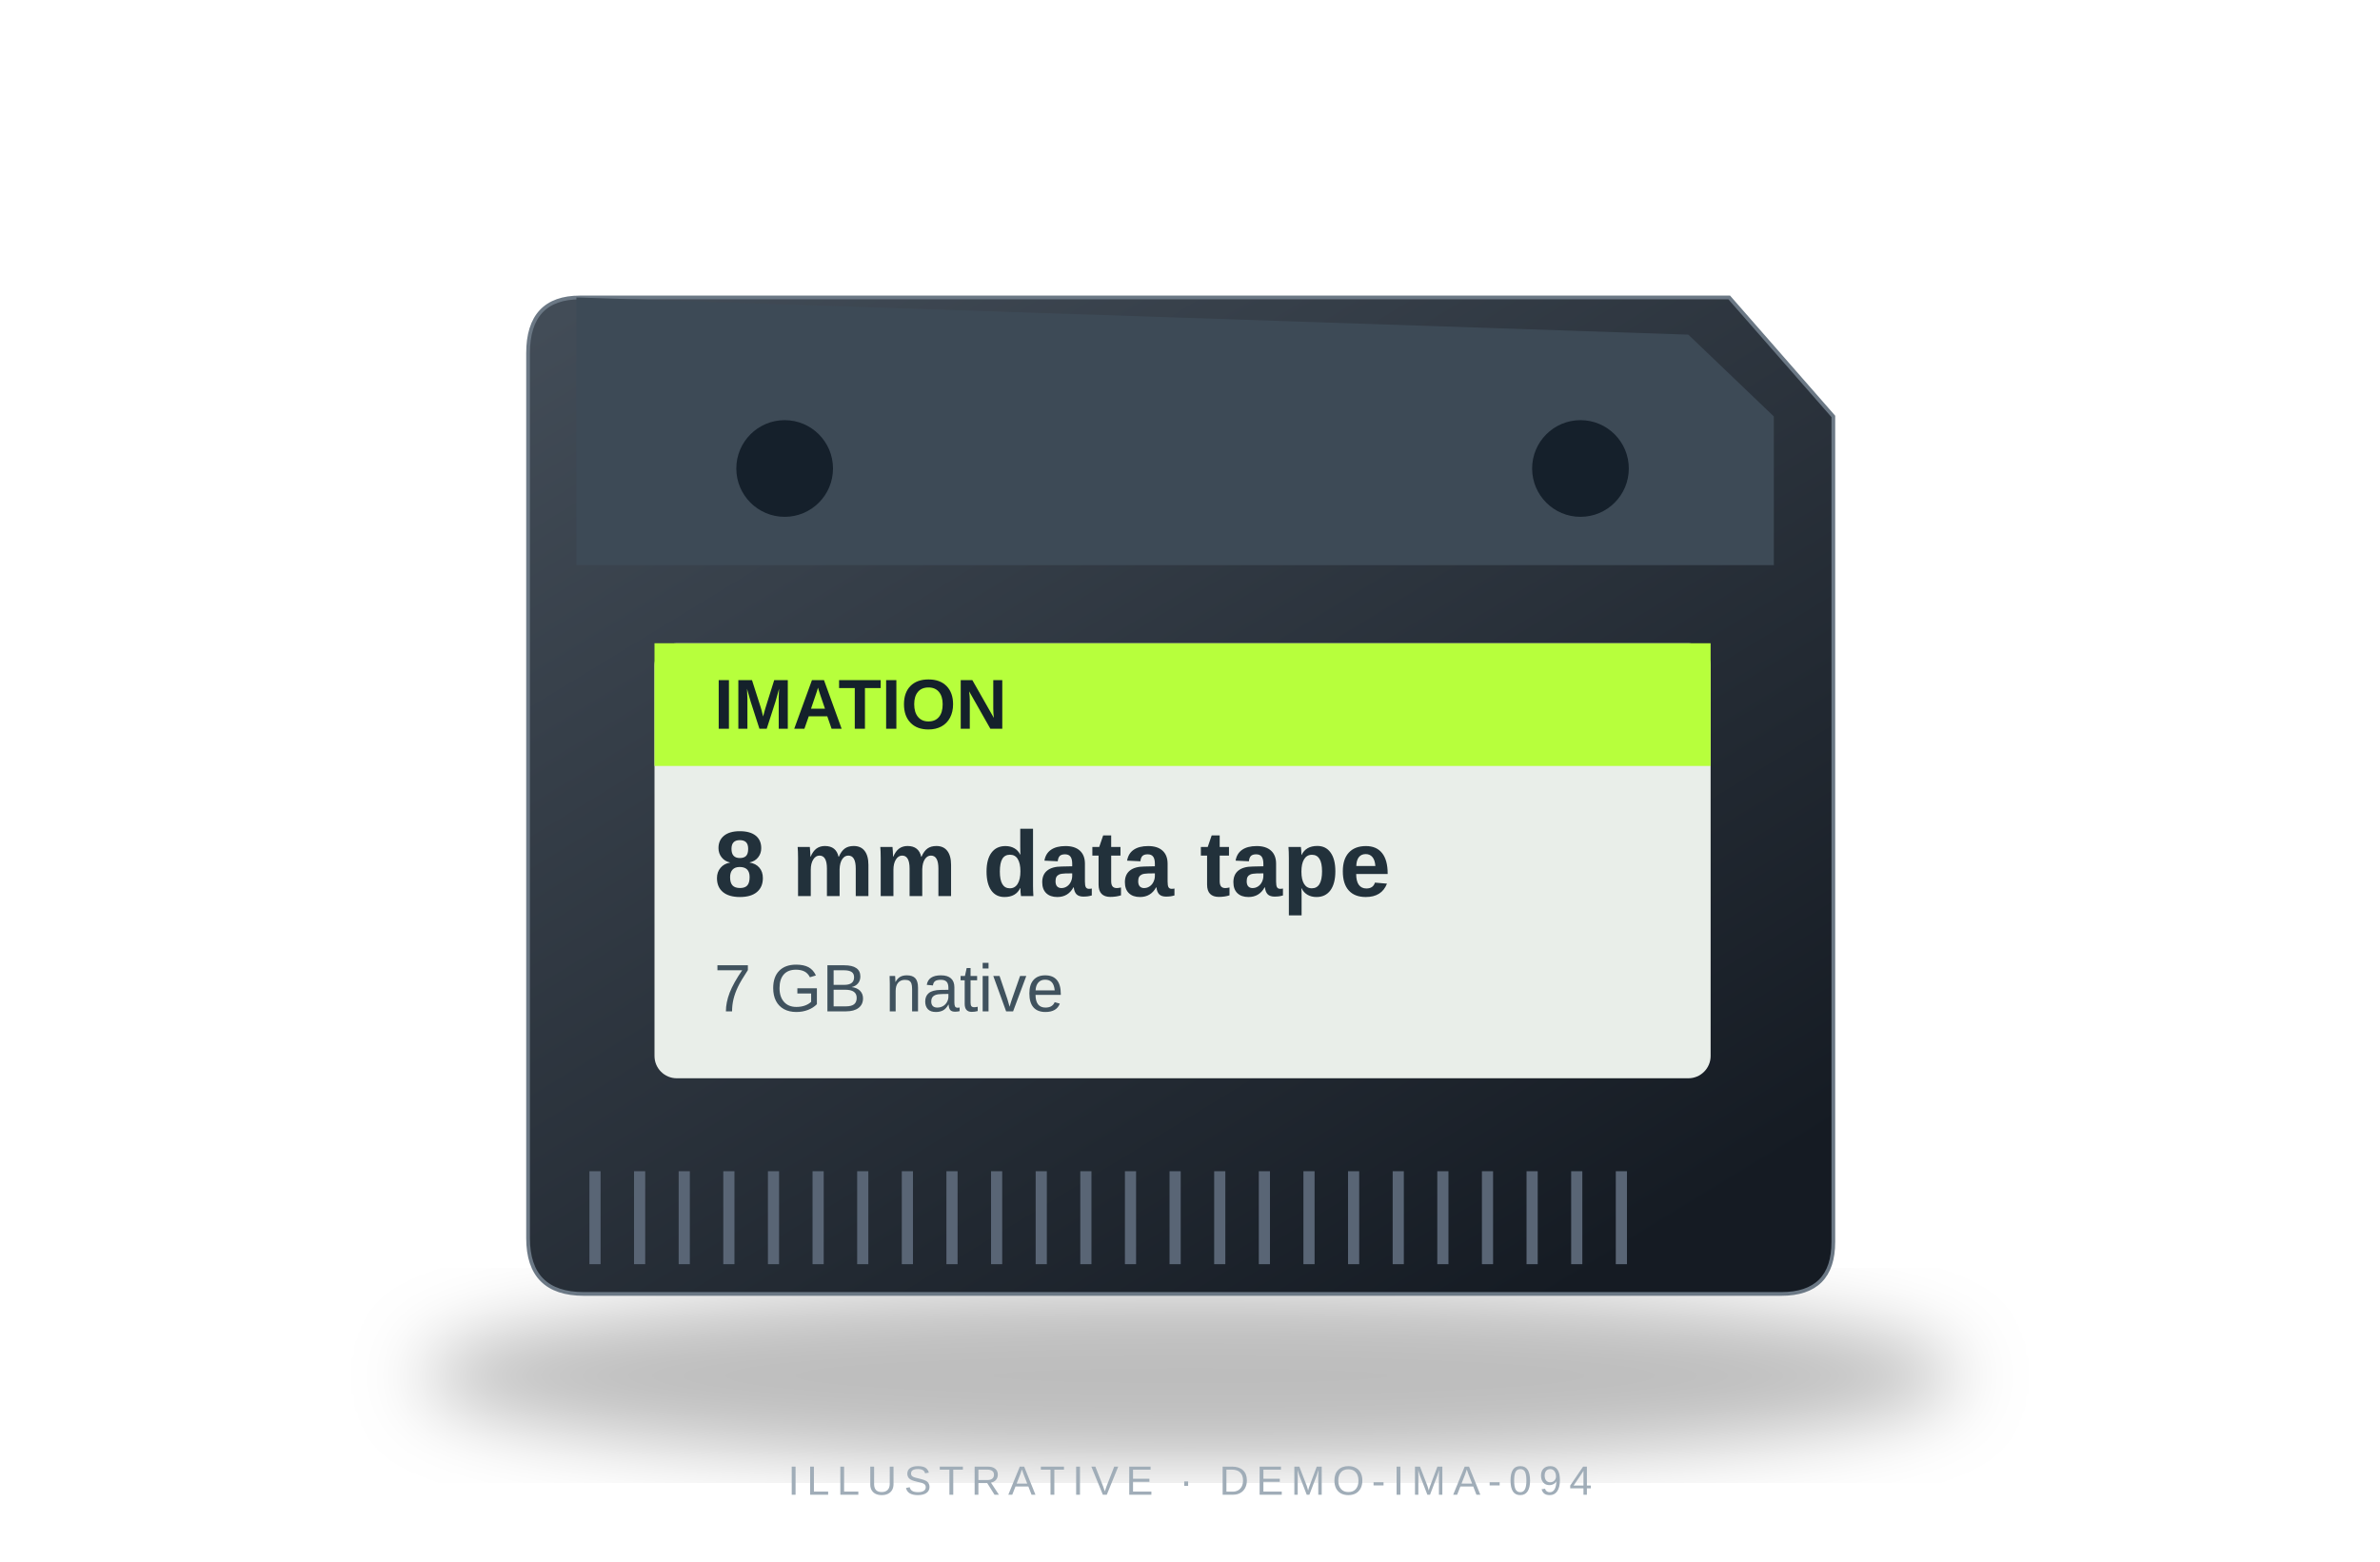
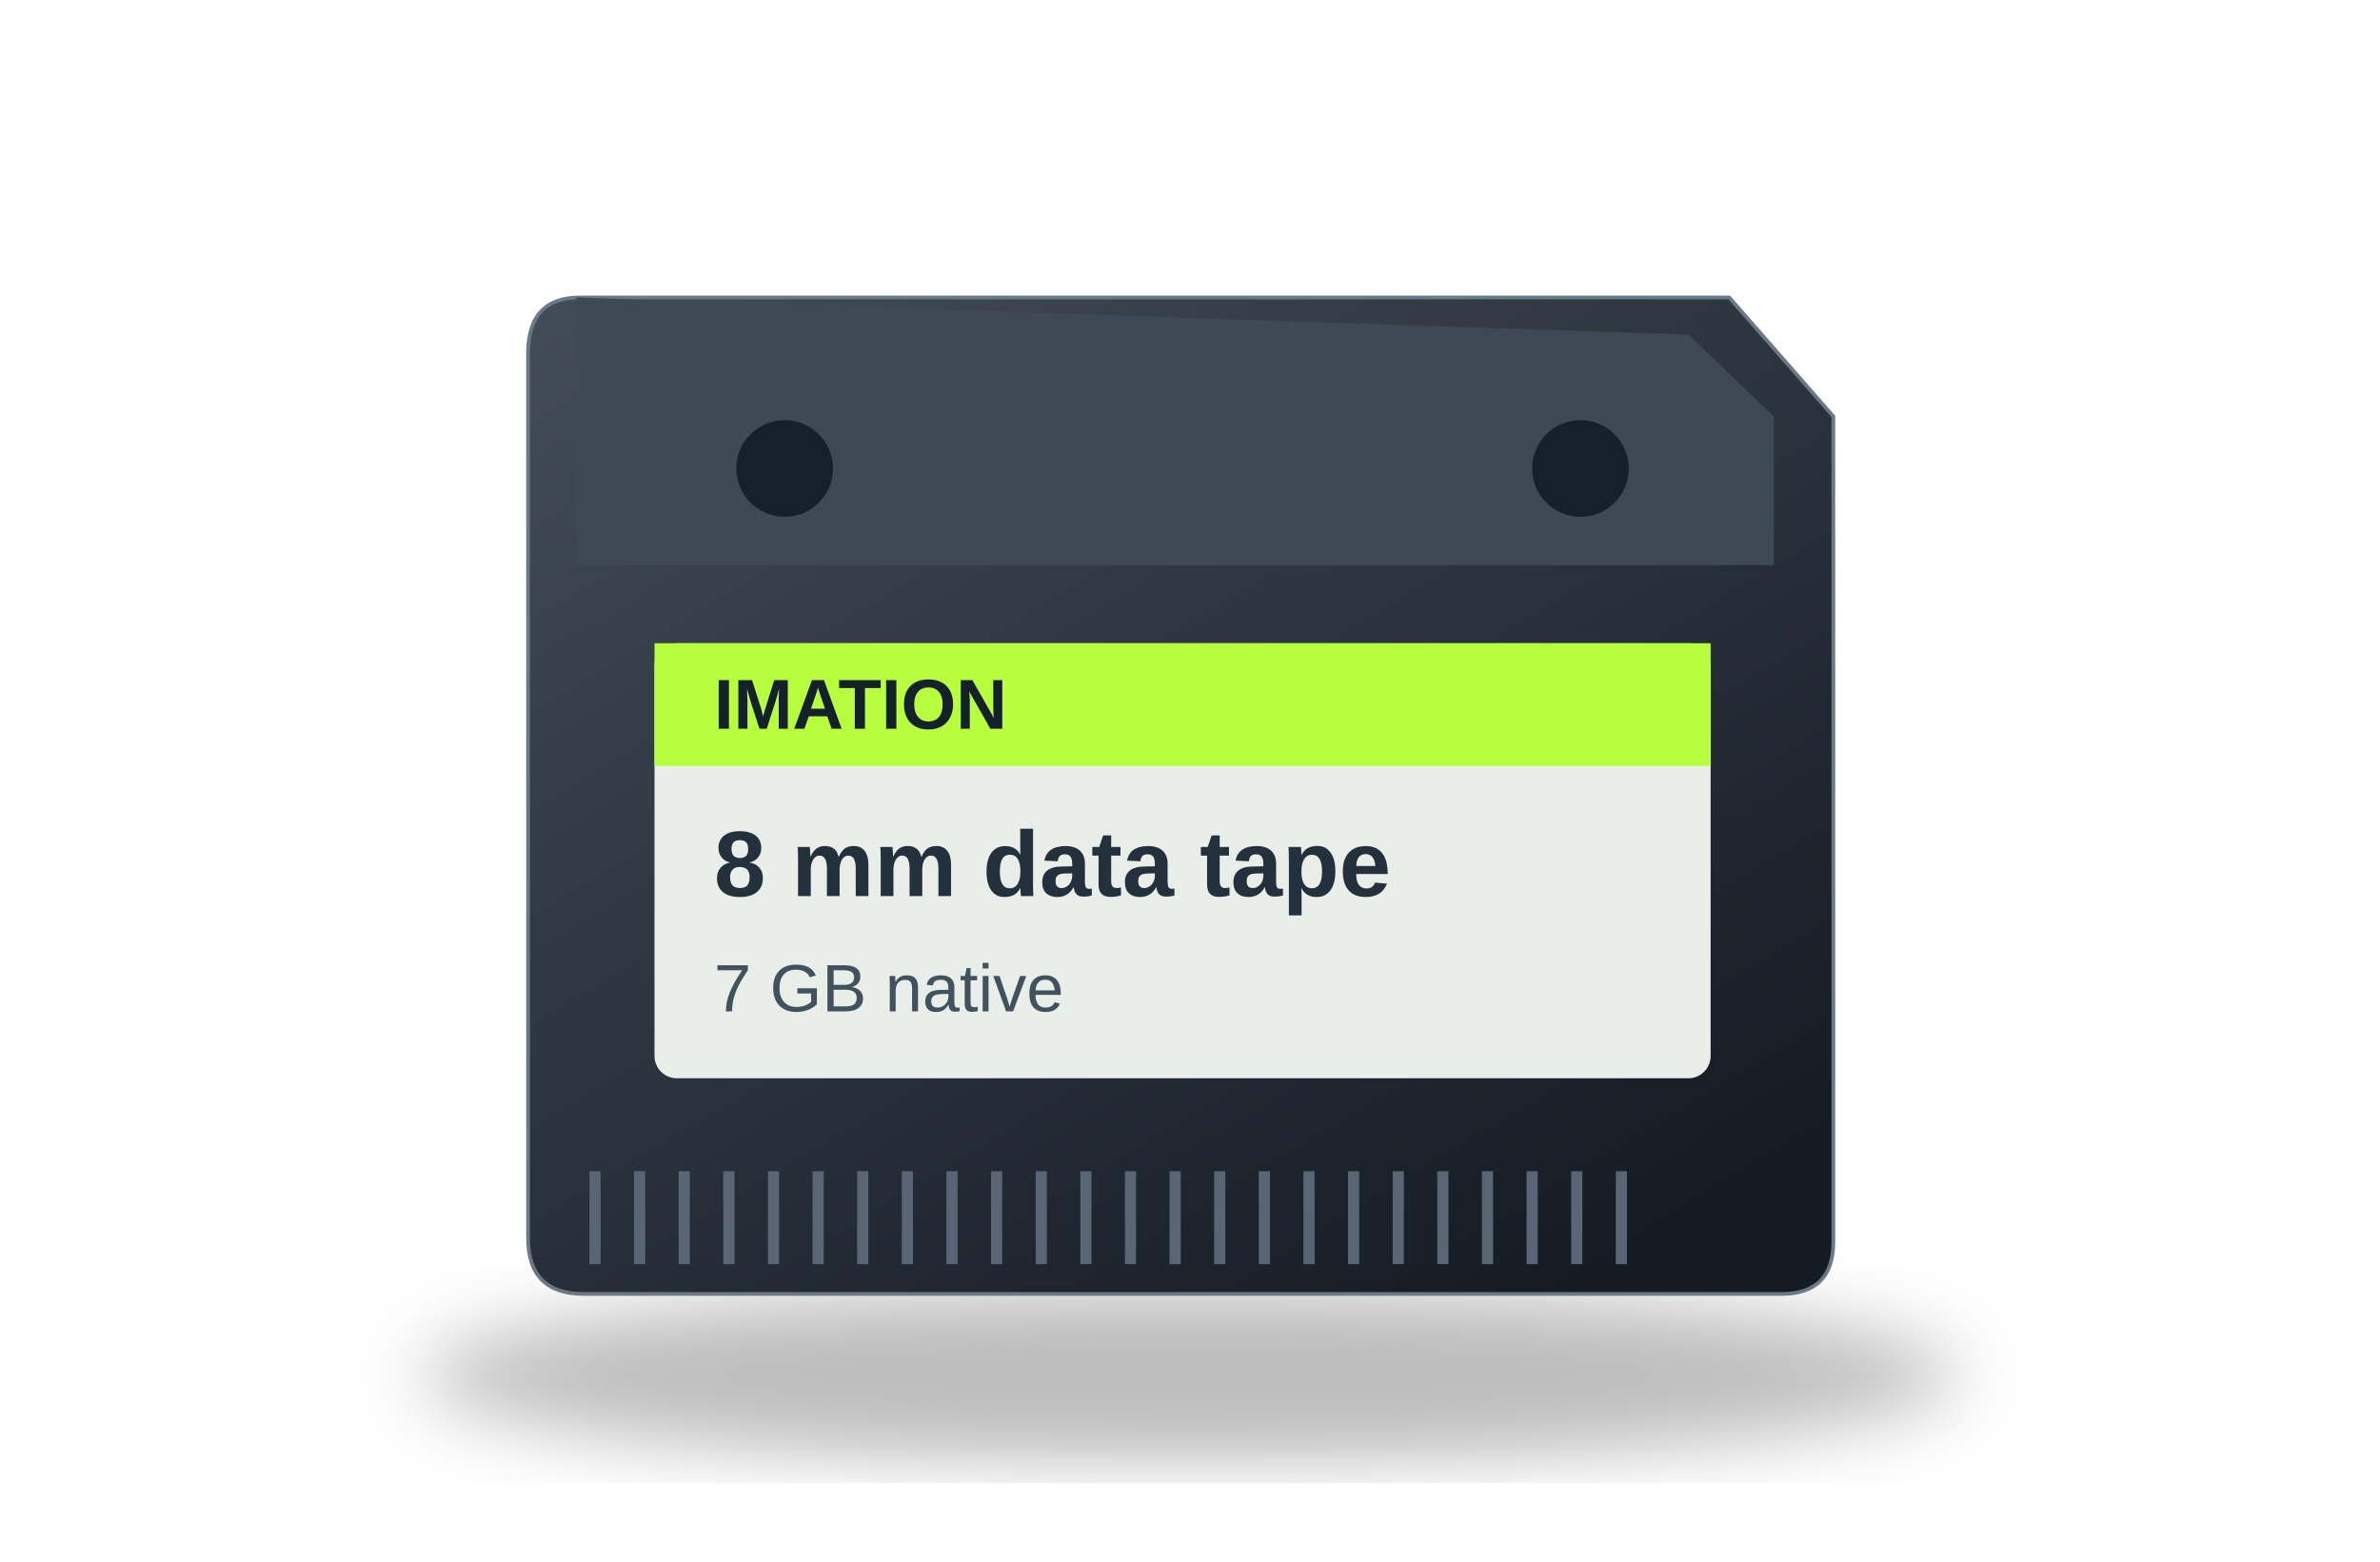
<svg xmlns="http://www.w3.org/2000/svg" width="640" height="420" viewBox="0 0 640 420" role="img" font-family="Arial,Helvetica,sans-serif">
  <defs>
    <linearGradient id="shell" x2=".8" y2="1">
      <stop stop-color="#434d58" />
      <stop offset="1" stop-color="#151b23" />
    </linearGradient>
    <linearGradient id="metal" x2="1" y2="1">
      <stop stop-color="#d6e1e7" />
      <stop offset=".3" stop-color="#798a9b" />
      <stop offset=".65" stop-color="#d6e4e5" />
      <stop offset="1" stop-color="#546778" />
    </linearGradient>
    <radialGradient id="disc">
      <stop offset=".15" stop-color="#101820" />
      <stop offset=".17" stop-color="#a0d6d0" />
      <stop offset=".28" stop-color="#d3dfe5" />
      <stop offset=".52" stop-color="#8995b8" />
      <stop offset=".72" stop-color="#d9e8c9" />
      <stop offset="1" stop-color="#a0bac8" />
    </radialGradient>
    <filter id="shadow">
      <feGaussianBlur stdDeviation="10" />
    </filter>
  </defs>
  <ellipse cx="320" cy="370" rx="207" ry="24" fill="#000" opacity=".26" filter="url(#shadow)" />
  <path d="M156 80H465L493 112V334Q493 348 479 348H157Q142 348 142 333V95Q142 80 156 80Z" fill="url(#shell)" stroke="#6b7885" />
  <path d="M155 80V152H477V112L454 90" fill="#3d4a56" />
  <rect x="176" y="173" width="284" height="117" rx="6" fill="#e9eee9" />
  <rect x="176" y="173" width="284" height="33" fill="#b7ff3c" />
  <text x="192" y="196" fill="#14212b" font-size="19" font-weight="700">IMATION</text>
  <text x="192" y="241" fill="#22313b" font-size="25" font-weight="700">8 mm data tape</text>
  <text x="192" y="272" fill="#40525e" font-size="18">7 GB native</text>
  <circle cx="211" cy="126" r="13" fill="#15202b" />
  <circle cx="425" cy="126" r="13" fill="#15202b" />
  <path d="M160 315V340" stroke="#596575" stroke-width="3" />
  <path d="M172 315V340" stroke="#596575" stroke-width="3" />
  <path d="M184 315V340" stroke="#596575" stroke-width="3" />
  <path d="M196 315V340" stroke="#596575" stroke-width="3" />
  <path d="M208 315V340" stroke="#596575" stroke-width="3" />
  <path d="M220 315V340" stroke="#596575" stroke-width="3" />
  <path d="M232 315V340" stroke="#596575" stroke-width="3" />
  <path d="M244 315V340" stroke="#596575" stroke-width="3" />
  <path d="M256 315V340" stroke="#596575" stroke-width="3" />
  <path d="M268 315V340" stroke="#596575" stroke-width="3" />
  <path d="M280 315V340" stroke="#596575" stroke-width="3" />
  <path d="M292 315V340" stroke="#596575" stroke-width="3" />
  <path d="M304 315V340" stroke="#596575" stroke-width="3" />
  <path d="M316 315V340" stroke="#596575" stroke-width="3" />
  <path d="M328 315V340" stroke="#596575" stroke-width="3" />
  <path d="M340 315V340" stroke="#596575" stroke-width="3" />
  <path d="M352 315V340" stroke="#596575" stroke-width="3" />
  <path d="M364 315V340" stroke="#596575" stroke-width="3" />
  <path d="M376 315V340" stroke="#596575" stroke-width="3" />
  <path d="M388 315V340" stroke="#596575" stroke-width="3" />
  <path d="M400 315V340" stroke="#596575" stroke-width="3" />
  <path d="M412 315V340" stroke="#596575" stroke-width="3" />
  <path d="M424 315V340" stroke="#596575" stroke-width="3" />
  <path d="M436 315V340" stroke="#596575" stroke-width="3" />
-   <text x="320" y="402" text-anchor="middle" font-family="Arial,sans-serif" fill="#a0adb8" font-size="11" letter-spacing="2">ILLUSTRATIVE · DEMO-IMA-094</text>
</svg>
